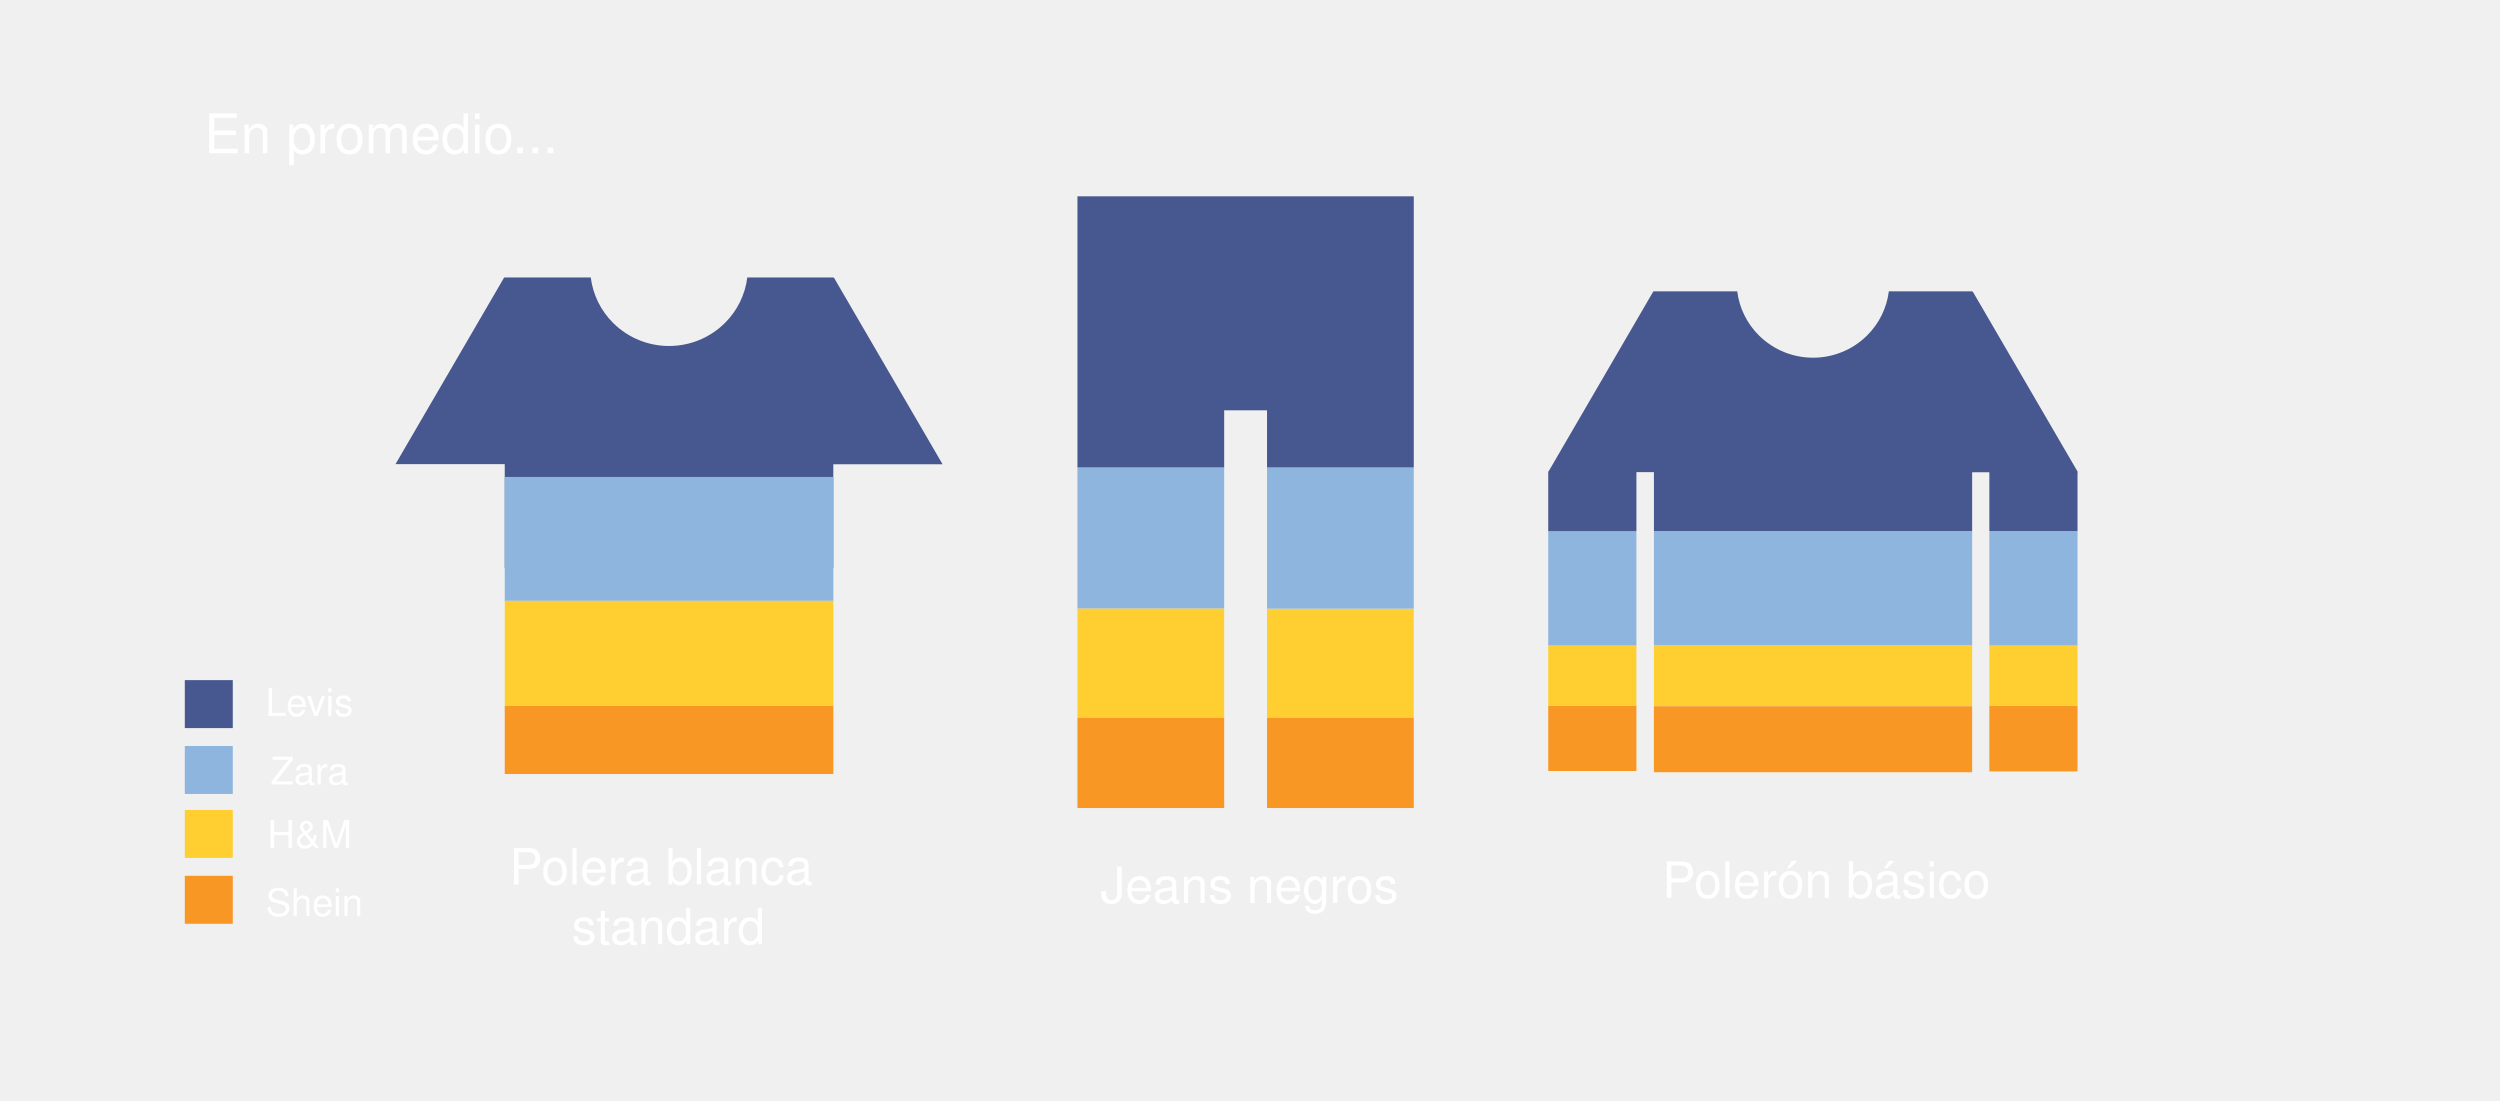
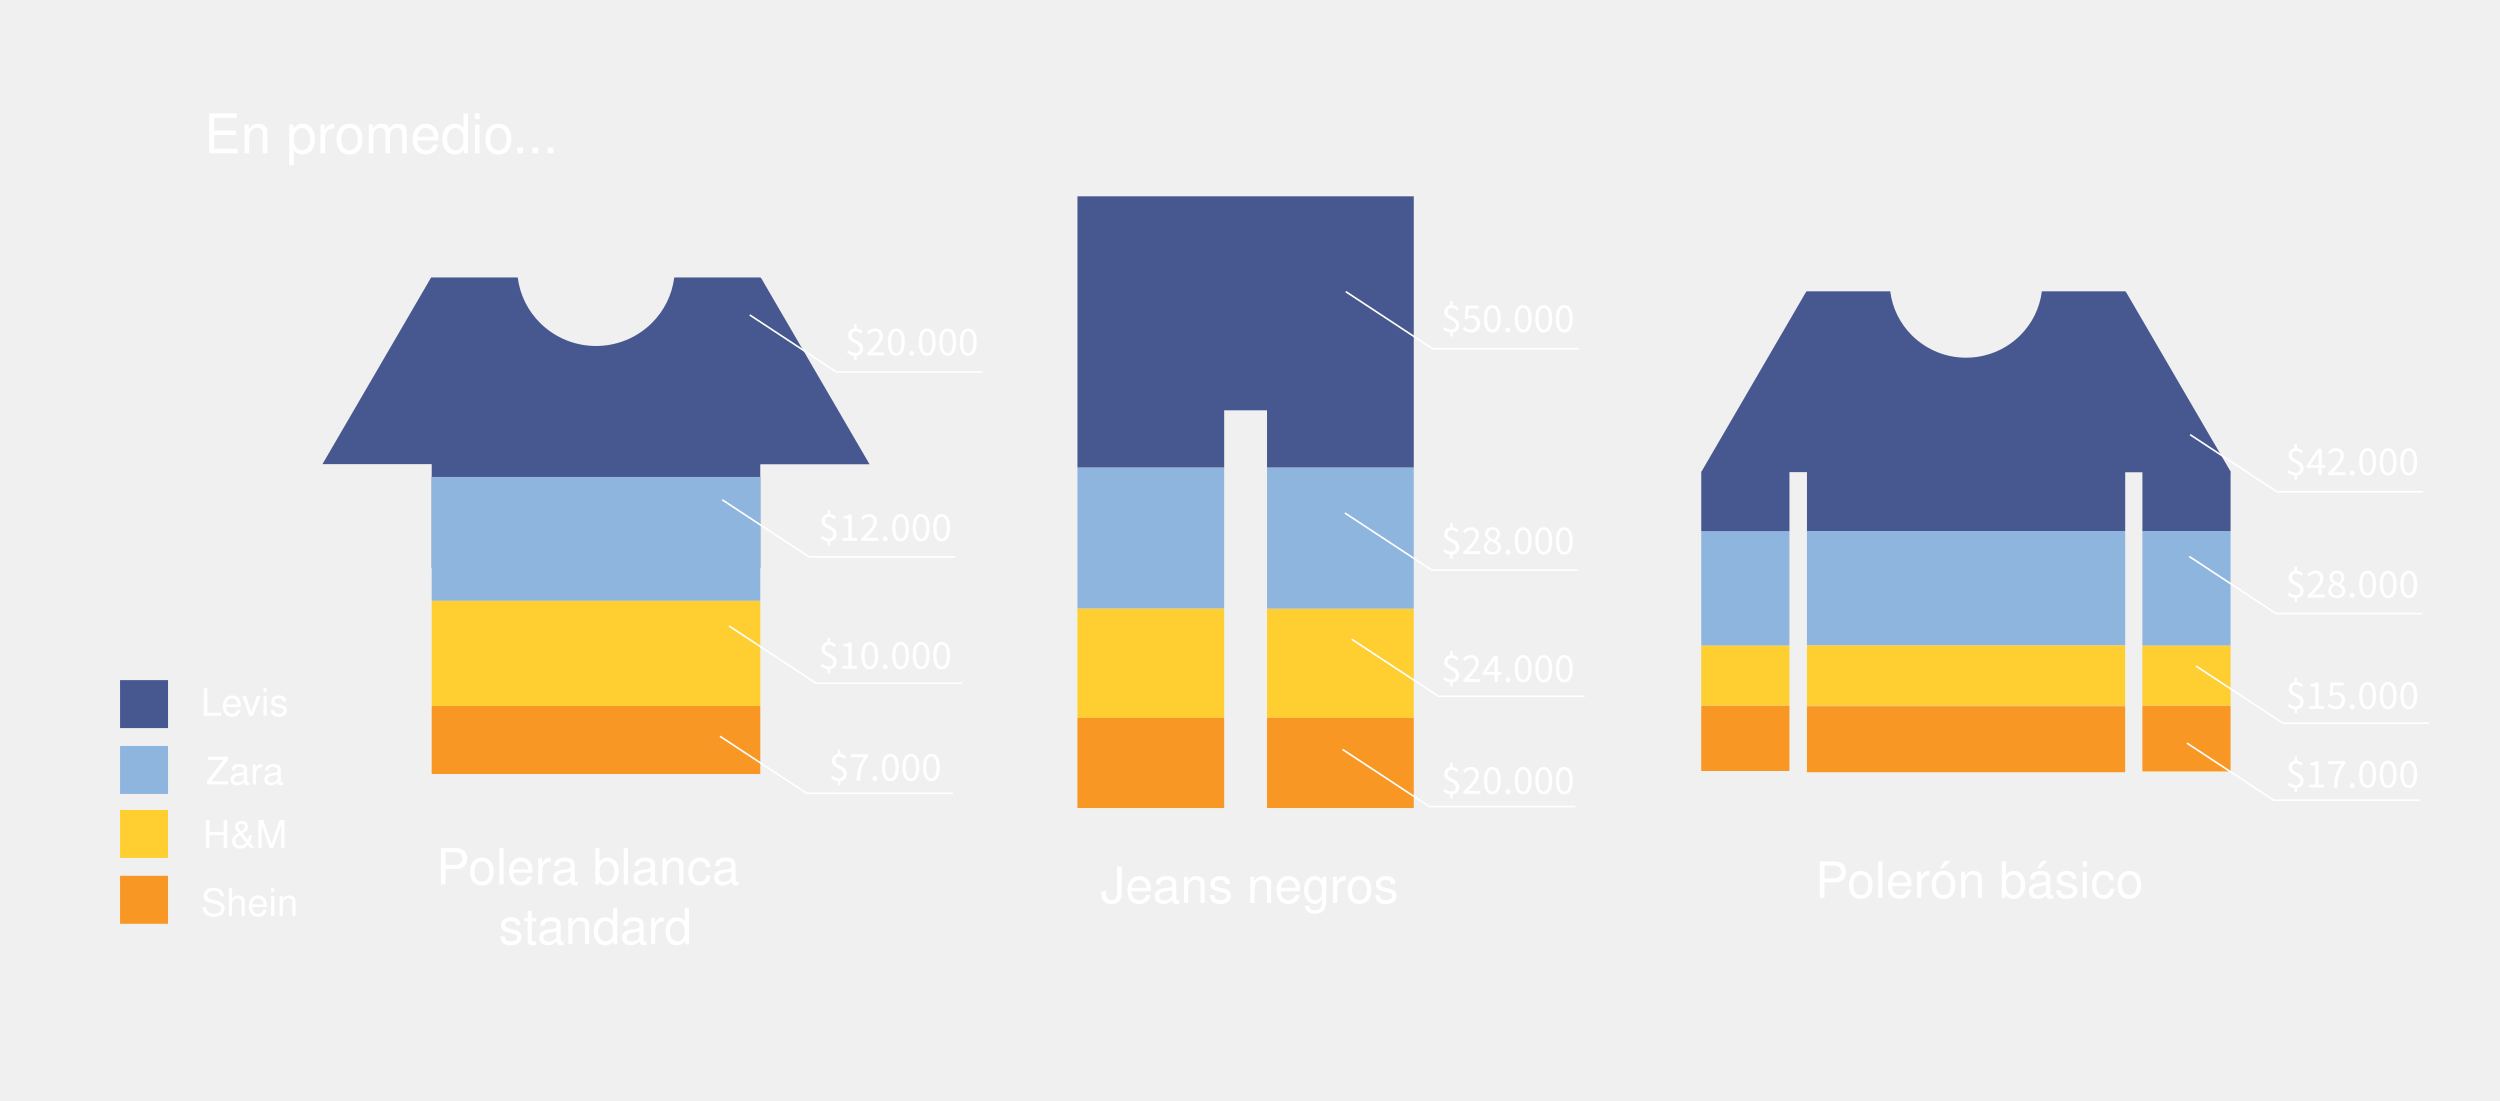
<svg xmlns="http://www.w3.org/2000/svg" id="Layer_1" data-name="Layer 1" viewBox="0 0 1506.05 663.04">
  <defs>
-     <style>.cls-1{font-size:30px;}.cls-1,.cls-6,.cls-7{fill:#fff;font-family:Helvetica;}.cls-2{fill:#47578f;}.cls-3{fill:#8eb5de;}.cls-4{fill:#ffce31;}.cls-5{fill:#f89723;}.cls-6{font-size:22.91px;}.cls-7{font-size:32.94px;}</style>
+     <style>.cls-1{font-size:30px;}.cls-1,.cls-6,.cls-7,.cls-8{fill:#fff;}.cls-1,.cls-6,.cls-7{font-family:Helvetica;}.cls-2{fill:#47578f;}.cls-3{fill:#8eb5de;}.cls-4{fill:#ffce31;}.cls-5{fill:#f89723;}.cls-6{font-size:22.91px;}.cls-7{font-size:32.94px;}.cls-9{fill:none;stroke:#fff;stroke-miterlimit:10;}</style>
  </defs>
  <text class="cls-1" transform="translate(662.97 543.93)">Jeans negros</text>
  <polygon class="cls-2" points="737.47 247.18 763.29 247.18 763.29 281.73 851.68 281.73 851.68 239.14 851.68 172.37 851.68 118.27 851.5 118.27 649.62 118.27 649.08 118.27 649.08 172.37 649.08 239.14 649.08 281.73 737.47 281.73 737.47 247.18" />
  <rect class="cls-3" x="649.08" y="281.73" width="88.39" height="84.94" />
  <rect class="cls-4" x="763.29" y="366.67" width="88.39" height="65.77" />
  <rect class="cls-4" x="649.08" y="366.67" width="88.39" height="65.77" />
  <rect class="cls-5" x="763.29" y="432.44" width="88.39" height="54.34" />
  <rect class="cls-5" x="649.08" y="432.44" width="88.39" height="54.34" />
  <rect class="cls-3" x="763.29" y="281.73" width="88.39" height="84.94" />
-   <rect class="cls-5" x="304.07" y="425.26" width="197.95" height="41.02" />
-   <path class="cls-2" d="M567.84,279.7,502.29,167.12l-.28.48v-.45H450.19a46.73,46.73,0,0,1-13.54,27.47,47.81,47.81,0,0,1-67.22,0,46.73,46.73,0,0,1-13.54-27.47H304.07v.32l-.27-.45L238.26,279.6h65.81v62.67H502V279.7Z" />
-   <rect class="cls-3" x="304.07" y="287.31" width="197.95" height="74.65" />
-   <rect class="cls-4" x="304.07" y="361.96" width="197.95" height="63.3" />
-   <rect class="cls-5" x="996.35" y="425.49" width="191.71" height="39.72" />
-   <rect class="cls-5" x="996.35" y="425.03" width="191.71" height="0.46" />
-   <polygon class="cls-3" points="1188.06 345.12 1188.06 319.87 996.35 319.87 996.35 345.12 996.35 364.18 996.35 388.85 1188.06 388.85 1188.06 364.18 1188.06 345.12" />
-   <rect class="cls-4" x="996.35" y="388.85" width="191.71" height="36.18" />
-   <rect class="cls-5" x="932.69" y="425.03" width="53.11" height="39.43" />
-   <rect class="cls-4" x="932.69" y="388.85" width="53.11" height="36.18" />
-   <rect class="cls-3" x="932.69" y="319.87" width="53.11" height="68.98" />
-   <rect class="cls-5" x="1198.43" y="425.03" width="53.11" height="39.7" />
-   <rect class="cls-4" x="1198.43" y="388.85" width="53.11" height="36.18" />
-   <rect class="cls-3" x="1198.43" y="319.87" width="53.11" height="68.98" />
-   <path class="cls-2" d="M1188.33,175.48l-.27.47v-.44h-50.19a45.28,45.28,0,0,1-13.11,26.6,46.31,46.31,0,0,1-65.11,0,45.27,45.27,0,0,1-13.1-26.6h-50.2v.31l-.25-.43L932.89,284h-.2v.33l-.07.13h.07v35.46h53.12V284.41h10.54v35.46h191.71V284.51h10.37v35.36h53.11V284.51h.27Z" />
-   <text class="cls-1" transform="translate(306.9 532.76)">Polera blanca <tspan x="37.52" y="36">standard</tspan>
+   <rect class="cls-5" x="260.07" y="425.26" width="197.95" height="41.02" />
+   <path class="cls-2" d="M523.84,279.7,458.29,167.12l-.28.48v-.45H406.19a46.73,46.73,0,0,1-13.54,27.47,47.81,47.81,0,0,1-67.22,0,46.73,46.73,0,0,1-13.54-27.47H260.07v.32l-.27-.45L194.26,279.6h65.81v62.67H458V279.7Z" />
+   <rect class="cls-3" x="260.07" y="287.31" width="197.95" height="74.65" />
+   <rect class="cls-4" x="260.07" y="361.96" width="197.95" height="63.3" />
+   <rect class="cls-5" x="1088.53" y="425.49" width="191.71" height="39.72" />
+   <rect class="cls-5" x="1088.53" y="425.03" width="191.71" height="0.46" />
+   <polygon class="cls-3" points="1280.24 345.12 1280.24 319.87 1088.53 319.87 1088.53 345.12 1088.53 364.18 1088.53 388.85 1280.24 388.85 1280.24 364.18 1280.24 345.12" />
+   <rect class="cls-4" x="1088.53" y="388.85" width="191.71" height="36.18" />
+   <rect class="cls-5" x="1024.87" y="425.03" width="53.11" height="39.43" />
+   <rect class="cls-4" x="1024.87" y="388.85" width="53.11" height="36.18" />
+   <rect class="cls-3" x="1024.87" y="319.87" width="53.11" height="68.98" />
+   <rect class="cls-5" x="1290.61" y="425.03" width="53.11" height="39.7" />
+   <rect class="cls-4" x="1290.61" y="388.85" width="53.11" height="36.18" />
+   <rect class="cls-3" x="1290.61" y="319.87" width="53.11" height="68.98" />
+   <path class="cls-2" d="M1280.51,175.48l-.27.47v-.44h-50.19a45.28,45.28,0,0,1-13.11,26.6,46.31,46.31,0,0,1-65.11,0,45.28,45.28,0,0,1-13.11-26.6h-50.19v.31l-.25-.43L1025.07,284h-.2v.33l-.07.13h.07v35.46H1078V284.41h10.55v35.46h191.71V284.51h10.37v35.36h53.11V284.51h.27Z" />
+   <text class="cls-1" transform="translate(262.9 532.76)">Polera blanca <tspan x="37.52" y="36">standard</tspan>
  </text>
-   <text class="cls-1" transform="translate(1001.38 540.84)">Polerón básico</text>
-   <rect class="cls-5" x="111.33" y="527.6" width="28.9" height="28.9" />
-   <rect class="cls-4" x="111.33" y="487.92" width="28.9" height="28.9" />
-   <rect class="cls-3" x="111.33" y="449.4" width="28.9" height="28.9" />
-   <rect class="cls-2" x="111.33" y="409.72" width="28.9" height="28.9" />
-   <text class="cls-6" transform="translate(159.93 431.27)">Levis</text>
-   <text class="cls-6" transform="translate(163.02 472.55)">Zara</text>
-   <text class="cls-6" transform="translate(161.12 510.73)">H&amp;M</text>
-   <text class="cls-6" transform="translate(160.13 551.77)">Shein</text>
+   <text class="cls-1" transform="translate(1093.56 540.84)">Polerón básico</text>
+   <rect class="cls-5" x="72.33" y="527.6" width="28.9" height="28.9" />
+   <rect class="cls-4" x="72.33" y="487.92" width="28.9" height="28.9" />
+   <rect class="cls-3" x="72.33" y="449.4" width="28.9" height="28.9" />
+   <rect class="cls-2" x="72.33" y="409.72" width="28.9" height="28.9" />
+   <text class="cls-6" transform="translate(120.93 431.27)">Levis</text>
+   <text class="cls-6" transform="translate(124.02 472.55)">Zara</text>
+   <text class="cls-6" transform="translate(122.12 510.73)">H&amp;M</text>
+   <text class="cls-6" transform="translate(121.13 551.77)">Shein</text>
  <text class="cls-7" transform="translate(123.04 92.32)">En promedio...</text>
+   <path class="cls-8" d="M869.38,198.35l1-1.41a5.94,5.94,0,0,0,3.85,1.65c1.84,0,2.78-1,2.78-2.56,0-4-7-3.16-7-8a4.13,4.13,0,0,1,4.45-4.2,5.4,5.4,0,0,1,4.19,1.9l-1.1,1.22a3.93,3.93,0,0,0-3-1.42,2.31,2.31,0,0,0-2.5,2.4c0,3.62,7,2.62,7,8,0,2.65-1.9,4.41-4.79,4.41A7.44,7.44,0,0,1,869.38,198.35Zm4.24-17h1.5v3.2h-1.5Zm0,18.19h1.5v3.17h-1.5Z" />
+   <path class="cls-8" d="M881.08,198.12l1-1.34a5.43,5.43,0,0,0,4,1.81,3.41,3.41,0,0,0,3.47-3.62,3.19,3.19,0,0,0-3.37-3.49,4.42,4.42,0,0,0-2.72,1l-1.09-.69.52-7.65h8v1.77h-6.15l-.42,4.71a4.82,4.82,0,0,1,2.44-.66c2.71,0,4.92,1.55,4.92,5a5.2,5.2,0,0,1-5.35,5.39A7,7,0,0,1,881.08,198.12Z" />
+   <path class="cls-8" d="M893.94,192c0-5.33,1.92-8.18,5.09-8.18s5.09,2.86,5.09,8.18-1.91,8.3-5.09,8.3S893.94,197.32,893.94,192Zm8.2,0c0-4.66-1.26-6.53-3.11-6.53s-3.1,1.87-3.1,6.53,1.26,6.65,3.1,6.65S902.14,196.65,902.14,192Z" />
+   <path class="cls-8" d="M906.84,198.75a1.49,1.49,0,1,1,1.48,1.55A1.5,1.5,0,0,1,906.84,198.75Z" />
+   <path class="cls-8" d="M912.52,192c0-5.33,1.92-8.18,5.09-8.18s5.09,2.86,5.09,8.18-1.92,8.3-5.09,8.3S912.52,197.32,912.52,192Zm8.19,0c0-4.66-1.25-6.53-3.1-6.53s-3.1,1.87-3.1,6.53,1.26,6.65,3.1,6.65S920.71,196.65,920.71,192Z" />
+   <path class="cls-8" d="M924.9,192c0-5.33,1.92-8.18,5.09-8.18s5.09,2.86,5.09,8.18-1.92,8.3-5.09,8.3S924.9,197.32,924.9,192Zm8.19,0c0-4.66-1.26-6.53-3.1-6.53s-3.1,1.87-3.1,6.53,1.25,6.65,3.1,6.65S933.09,196.65,933.09,192Z" />
+   <path class="cls-8" d="M937.27,192c0-5.33,1.92-8.18,5.09-8.18s5.09,2.86,5.09,8.18-1.91,8.3-5.09,8.3S937.27,197.32,937.27,192Zm8.2,0c0-4.66-1.26-6.53-3.11-6.53s-3.1,1.87-3.1,6.53,1.26,6.65,3.1,6.65S945.47,196.65,945.47,192Z" />
+   <path class="cls-8" d="M869.38,332.12l1-1.41a5.94,5.94,0,0,0,3.85,1.65c1.84,0,2.78-1,2.78-2.56,0-4-7-3.16-7-8a4.13,4.13,0,0,1,4.45-4.2,5.4,5.4,0,0,1,4.19,1.9l-1.1,1.22a4,4,0,0,0-3-1.42,2.31,2.31,0,0,0-2.5,2.4c0,3.62,7,2.62,7,8,0,2.66-1.9,4.41-4.79,4.41A7.44,7.44,0,0,1,869.38,332.12Zm4.24-17h1.5v3.2h-1.5Zm0,18.19h1.5v3.17h-1.5Z" />
+   <path class="cls-8" d="M881.46,332.55c4.77-4.75,7.47-7.61,7.47-10.2a2.8,2.8,0,0,0-3-3.1,4.66,4.66,0,0,0-3.38,1.91L881.36,320a6.22,6.22,0,0,1,4.81-2.41,4.41,4.41,0,0,1,4.77,4.67c0,3-2.74,5.95-6.48,9.88.86-.06,1.85-.13,2.67-.13h4.59v1.76H881.46Z" />
+   <path class="cls-8" d="M893.86,329.7a5,5,0,0,1,3-4.27v-.1a4.49,4.49,0,0,1-2.22-3.67c0-2.44,1.94-4.07,4.49-4.07,2.79,0,4.49,1.75,4.49,4.22a5.16,5.16,0,0,1-2.19,3.83v.1c1.42.84,2.77,2,2.77,4.08,0,2.39-2.05,4.25-5.12,4.25S893.86,332.23,893.86,329.7Zm8.38.07c0-2.06-2-2.79-4.31-3.72a4.29,4.29,0,0,0-2.22,3.47,3.14,3.14,0,0,0,3.41,3A2.82,2.82,0,0,0,902.24,329.77Zm-.38-7.85a2.64,2.64,0,0,0-2.76-2.81,2.45,2.45,0,0,0-2.58,2.55c0,1.9,1.76,2.69,3.66,3.45A4.29,4.29,0,0,0,901.86,321.92Z" />
+   <path class="cls-8" d="M906.84,332.52a1.49,1.49,0,1,1,1.48,1.55A1.5,1.5,0,0,1,906.84,332.52Z" />
+   <path class="cls-8" d="M912.52,325.77c0-5.33,1.92-8.18,5.09-8.18s5.09,2.86,5.09,8.18-1.92,8.3-5.09,8.3S912.52,331.09,912.52,325.77Zm8.19,0c0-4.66-1.25-6.53-3.1-6.53s-3.1,1.87-3.1,6.53,1.26,6.65,3.1,6.65S920.71,330.42,920.71,325.77Z" />
+   <path class="cls-8" d="M924.9,325.77c0-5.33,1.92-8.18,5.09-8.18s5.09,2.86,5.09,8.18-1.92,8.3-5.09,8.3S924.9,331.09,924.9,325.77Zm8.19,0c0-4.66-1.26-6.53-3.1-6.53s-3.1,1.87-3.1,6.53,1.25,6.65,3.1,6.65S933.09,330.42,933.09,325.77Z" />
+   <path class="cls-8" d="M937.27,325.77c0-5.33,1.92-8.18,5.09-8.18s5.09,2.86,5.09,8.18-1.91,8.3-5.09,8.3S937.27,331.09,937.27,325.77Zm8.2,0c0-4.66-1.26-6.53-3.11-6.53s-3.1,1.87-3.1,6.53,1.26,6.65,3.1,6.65S945.47,330.42,945.47,325.77Z" />
+   <path class="cls-8" d="M869.38,409.17l1-1.41a6,6,0,0,0,3.85,1.65c1.84,0,2.78-1,2.78-2.56,0-4-7-3.17-7-8a4.13,4.13,0,0,1,4.45-4.21,5.37,5.37,0,0,1,4.19,1.91l-1.1,1.21a4,4,0,0,0-3-1.41,2.3,2.3,0,0,0-2.5,2.39c0,3.63,7,2.62,7,8,0,2.66-1.9,4.41-4.79,4.41A7.49,7.49,0,0,1,869.38,409.17Zm4.24-17h1.5v3.2h-1.5Zm0,18.2h1.5v3.16h-1.5Z" />
+   <path class="cls-8" d="M881.46,409.6c4.77-4.76,7.47-7.62,7.47-10.2a2.8,2.8,0,0,0-3-3.1,4.64,4.64,0,0,0-3.38,1.9L881.36,397a6.22,6.22,0,0,1,4.81-2.41,4.41,4.41,0,0,1,4.77,4.68c0,3-2.74,5.94-6.48,9.88.86-.07,1.85-.14,2.67-.14h4.59v1.76H881.46Z" />
+   <path class="cls-8" d="M900.41,400.17c0-.84.07-2.21.12-3h-.1c-.4.75-.84,1.45-1.29,2.24l-3.71,5.42h9.09v1.64H893.28v-1.36l6.8-10.14h2.27v15.88h-1.94Z" />
+   <path class="cls-8" d="M906.84,409.56a1.49,1.49,0,1,1,1.48,1.55A1.5,1.5,0,0,1,906.84,409.56Z" />
+   <path class="cls-8" d="M912.52,402.81c0-5.32,1.92-8.18,5.09-8.18s5.09,2.87,5.09,8.18-1.92,8.3-5.09,8.3S912.52,408.14,912.52,402.81Zm8.19,0c0-4.65-1.25-6.53-3.1-6.53s-3.1,1.88-3.1,6.53,1.26,6.65,3.1,6.65S920.71,407.47,920.71,402.81Z" />
+   <path class="cls-8" d="M924.9,402.81c0-5.32,1.92-8.18,5.09-8.18s5.09,2.87,5.09,8.18-1.92,8.3-5.09,8.3S924.9,408.14,924.9,402.81Zm8.19,0c0-4.65-1.26-6.53-3.1-6.53s-3.1,1.88-3.1,6.53,1.25,6.65,3.1,6.65S933.09,407.47,933.09,402.81Z" />
+   <path class="cls-8" d="M937.27,402.81c0-5.32,1.92-8.18,5.09-8.18s5.09,2.87,5.09,8.18-1.91,8.3-5.09,8.3S937.27,408.14,937.27,402.81Zm8.2,0c0-4.65-1.26-6.53-3.11-6.53s-3.1,1.88-3.1,6.53,1.26,6.65,3.1,6.65S945.47,407.47,945.47,402.81Z" />
+   <path class="cls-8" d="M869.38,476.58l1-1.41a6,6,0,0,0,3.85,1.65c1.84,0,2.78-1,2.78-2.56,0-4-7-3.16-7-8a4.14,4.14,0,0,1,4.45-4.21,5.4,5.4,0,0,1,4.19,1.91l-1.1,1.22a3.93,3.93,0,0,0-3-1.42,2.31,2.31,0,0,0-2.5,2.4c0,3.62,7,2.62,7,8,0,2.65-1.9,4.4-4.79,4.4A7.49,7.49,0,0,1,869.38,476.58Zm4.24-17h1.5v3.2h-1.5Zm0,18.2h1.5V481h-1.5Z" />
+   <path class="cls-8" d="M881.46,477c4.77-4.76,7.47-7.62,7.47-10.2a2.8,2.8,0,0,0-3-3.1,4.62,4.62,0,0,0-3.38,1.91l-1.18-1.16a6.23,6.23,0,0,1,4.81-2.42,4.42,4.42,0,0,1,4.77,4.68c0,3-2.74,5.94-6.48,9.88.86-.07,1.85-.14,2.67-.14h4.59v1.77H881.46Z" />
+   <path class="cls-8" d="M893.94,470.23c0-5.33,1.92-8.19,5.09-8.19s5.09,2.87,5.09,8.19-1.91,8.29-5.09,8.29S893.94,475.55,893.94,470.23Zm8.2,0c0-4.66-1.26-6.54-3.11-6.54s-3.1,1.88-3.1,6.54,1.26,6.64,3.1,6.64S902.14,474.88,902.14,470.23Z" />
+   <path class="cls-8" d="M906.84,477a1.49,1.49,0,1,1,1.48,1.55A1.5,1.5,0,0,1,906.84,477Z" />
+   <path class="cls-8" d="M912.52,470.23c0-5.33,1.92-8.19,5.09-8.19s5.09,2.87,5.09,8.19-1.92,8.29-5.09,8.29S912.52,475.55,912.52,470.23Zm8.19,0c0-4.66-1.25-6.54-3.1-6.54s-3.1,1.88-3.1,6.54,1.26,6.64,3.1,6.64S920.71,474.88,920.71,470.23Z" />
+   <path class="cls-8" d="M924.9,470.23c0-5.33,1.92-8.19,5.09-8.19s5.09,2.87,5.09,8.19-1.92,8.29-5.09,8.29S924.9,475.55,924.9,470.23Zm8.19,0c0-4.66-1.26-6.54-3.1-6.54s-3.1,1.88-3.1,6.54,1.25,6.64,3.1,6.64S933.09,474.88,933.09,470.23Z" />
+   <path class="cls-8" d="M937.27,470.23c0-5.33,1.92-8.19,5.09-8.19s5.09,2.87,5.09,8.19-1.91,8.29-5.09,8.29S937.27,475.55,937.27,470.23Zm8.2,0c0-4.66-1.26-6.54-3.11-6.54s-3.1,1.88-3.1,6.54,1.26,6.64,3.1,6.64S945.47,474.88,945.47,470.23Z" />
+   <polyline class="cls-9" points="951.05 210.08 863 210.08 810.72 175.68" />
+   <polyline class="cls-9" points="950.5 343.42 862.45 343.42 810.17 309.03" />
+   <polyline class="cls-9" points="954.62 419.47 866.57 419.47 814.29 385.07" />
+   <polyline class="cls-9" points="949.12 485.88 861.07 485.88 808.79 451.49" />
+   <path class="cls-8" d="M1378.06,284.54l1-1.41a6,6,0,0,0,3.84,1.65c1.85,0,2.79-1,2.79-2.56,0-4-7-3.16-7-8a4.14,4.14,0,0,1,4.45-4.21,5.37,5.37,0,0,1,4.18,1.91l-1.09,1.22a3.94,3.94,0,0,0-3-1.42,2.31,2.31,0,0,0-2.51,2.4c0,3.62,7,2.62,7,8,0,2.65-1.89,4.4-4.79,4.4A7.48,7.48,0,0,1,1378.06,284.54Zm4.24-17h1.5v3.2h-1.5Zm0,18.2h1.5v3.16h-1.5Z" />
+   <path class="cls-8" d="M1396.71,275.54c0-.83.07-2.21.12-3h-.1c-.4.76-.84,1.45-1.29,2.24l-3.71,5.43h9.09v1.63h-11.24v-1.35l6.8-10.15h2.27v15.89h-1.94Z" />
+   <path class="cls-8" d="M1402.51,285c4.78-4.76,7.48-7.62,7.48-10.2a2.8,2.8,0,0,0-3-3.1,4.61,4.61,0,0,0-3.38,1.91l-1.19-1.16a6.25,6.25,0,0,1,4.82-2.42,4.42,4.42,0,0,1,4.76,4.68c0,3-2.73,5.94-6.48,9.88.86-.07,1.85-.14,2.67-.14h4.59v1.77h-10.26Z" />
+   <path class="cls-8" d="M1415.52,284.93a1.49,1.49,0,1,1,1.48,1.55A1.5,1.5,0,0,1,1415.52,284.93Z" />
+   <path class="cls-8" d="M1421.2,278.19c0-5.33,1.92-8.19,5.09-8.19s5.09,2.87,5.09,8.19-1.92,8.29-5.09,8.29S1421.2,283.51,1421.2,278.19Zm8.19,0c0-4.66-1.26-6.54-3.1-6.54s-3.1,1.88-3.1,6.54,1.25,6.64,3.1,6.64S1429.39,282.84,1429.39,278.19Z" />
+   <path class="cls-8" d="M1433.57,278.19c0-5.33,1.92-8.19,5.09-8.19s5.09,2.87,5.09,8.19-1.91,8.29-5.09,8.29S1433.57,283.51,1433.57,278.19Zm8.2,0c0-4.66-1.26-6.54-3.11-6.54s-3.1,1.88-3.1,6.54,1.26,6.64,3.1,6.64S1441.77,282.84,1441.77,278.19Z" />
+   <path class="cls-8" d="M1446,278.19c0-5.33,1.92-8.19,5.09-8.19s5.09,2.87,5.09,8.19-1.92,8.29-5.09,8.29S1446,283.51,1446,278.19Zm8.19,0c0-4.66-1.25-6.54-3.1-6.54s-3.1,1.88-3.1,6.54,1.25,6.64,3.1,6.64S1454.14,282.84,1454.14,278.19Z" />
+   <path class="cls-8" d="M1378.06,358.31l1-1.41a6,6,0,0,0,3.84,1.65c1.85,0,2.79-1,2.79-2.56,0-4-7-3.16-7-8a4.14,4.14,0,0,1,4.45-4.21,5.37,5.37,0,0,1,4.18,1.91l-1.09,1.22a3.94,3.94,0,0,0-3-1.42,2.31,2.31,0,0,0-2.51,2.4c0,3.62,7,2.62,7,8,0,2.65-1.89,4.4-4.79,4.4A7.43,7.43,0,0,1,1378.06,358.31Zm4.24-17h1.5v3.2h-1.5Zm0,18.2h1.5v3.17h-1.5Z" />
+   <path class="cls-8" d="M1390.14,358.74c4.77-4.76,7.47-7.61,7.47-10.2a2.8,2.8,0,0,0-3-3.1,4.66,4.66,0,0,0-3.38,1.91l-1.19-1.16a6.25,6.25,0,0,1,4.82-2.42,4.42,4.42,0,0,1,4.77,4.68c0,3-2.74,5.94-6.49,9.88.86-.07,1.85-.13,2.67-.13h4.6V360h-10.26Z" />
+   <path class="cls-8" d="M1402.54,355.89a5,5,0,0,1,3-4.27v-.1a4.48,4.48,0,0,1-2.22-3.67c0-2.44,1.94-4.08,4.49-4.08,2.78,0,4.49,1.76,4.49,4.23a5.18,5.18,0,0,1-2.19,3.83v.1c1.42.84,2.76,2,2.76,4.08,0,2.38-2,4.24-5.11,4.24S1402.54,358.42,1402.54,355.89Zm8.37.07c0-2.06-2-2.79-4.3-3.72a4.25,4.25,0,0,0-2.22,3.47,3.14,3.14,0,0,0,3.4,3A2.82,2.82,0,0,0,1410.91,356Zm-.38-7.85a2.63,2.63,0,0,0-2.75-2.81,2.45,2.45,0,0,0-2.58,2.55c0,1.89,1.76,2.69,3.66,3.45A4.28,4.28,0,0,0,1410.53,348.11Z" />
+   <path class="cls-8" d="M1415.52,358.7a1.49,1.49,0,1,1,1.48,1.55A1.5,1.5,0,0,1,1415.52,358.7Z" />
+   <path class="cls-8" d="M1421.2,352c0-5.33,1.92-8.19,5.09-8.19s5.09,2.87,5.09,8.19-1.92,8.29-5.09,8.29S1421.2,357.28,1421.2,352Zm8.19,0c0-4.66-1.26-6.54-3.1-6.54s-3.1,1.88-3.1,6.54,1.25,6.64,3.1,6.64S1429.39,356.61,1429.39,352Z" />
+   <path class="cls-8" d="M1433.57,352c0-5.33,1.92-8.19,5.09-8.19s5.09,2.87,5.09,8.19-1.91,8.29-5.09,8.29S1433.57,357.28,1433.57,352Zm8.2,0c0-4.66-1.26-6.54-3.11-6.54s-3.1,1.88-3.1,6.54,1.26,6.64,3.1,6.64S1441.77,356.61,1441.77,352Z" />
+   <path class="cls-8" d="M1446,352c0-5.33,1.92-8.19,5.09-8.19s5.09,2.87,5.09,8.19-1.92,8.29-5.09,8.29S1446,357.28,1446,352Zm8.19,0c0-4.66-1.25-6.54-3.1-6.54s-3.1,1.88-3.1,6.54,1.25,6.64,3.1,6.64S1454.14,356.61,1454.14,352Z" />
+   <path class="cls-8" d="M1378.06,425.36l1-1.41a6,6,0,0,0,3.84,1.64c1.85,0,2.79-1,2.79-2.56,0-4-7-3.16-7-8a4.13,4.13,0,0,1,4.45-4.21,5.33,5.33,0,0,1,4.18,1.91l-1.09,1.21a4,4,0,0,0-3-1.42,2.31,2.31,0,0,0-2.51,2.4c0,3.62,7,2.62,7,8,0,2.66-1.89,4.41-4.79,4.41A7.48,7.48,0,0,1,1378.06,425.36Zm4.24-17h1.5v3.2h-1.5Zm0,18.2h1.5v3.16h-1.5Z" />
+   <path class="cls-8" d="M1391.1,425.29h3.64V413.6h-2.89v-1.32a9.66,9.66,0,0,0,3.38-1.16h1.56v14.17h3.28V427h-9Z" />
+   <path class="cls-8" d="M1402.13,425.12l1-1.34a5.35,5.35,0,0,0,4,1.81,3.4,3.4,0,0,0,3.47-3.61,3.18,3.18,0,0,0-3.36-3.49,4.46,4.46,0,0,0-2.73,1l-1.09-.7.53-7.64h7.94v1.76h-6.15l-.42,4.71a4.82,4.82,0,0,1,2.44-.66c2.71,0,4.92,1.55,4.92,5a5.2,5.2,0,0,1-5.34,5.39A7,7,0,0,1,1402.13,425.12Z" />
+   <path class="cls-8" d="M1415.52,425.75a1.49,1.49,0,1,1,1.48,1.55A1.5,1.5,0,0,1,1415.52,425.75Z" />
+   <path class="cls-8" d="M1421.2,419c0-5.33,1.92-8.18,5.09-8.18s5.09,2.86,5.09,8.18-1.92,8.3-5.09,8.3S1421.2,424.33,1421.2,419Zm8.19,0c0-4.66-1.26-6.53-3.1-6.53s-3.1,1.87-3.1,6.53,1.25,6.65,3.1,6.65S1429.39,423.66,1429.39,419Z" />
+   <path class="cls-8" d="M1433.57,419c0-5.33,1.92-8.18,5.09-8.18s5.09,2.86,5.09,8.18-1.91,8.3-5.09,8.3S1433.57,424.33,1433.57,419Zm8.2,0c0-4.66-1.26-6.53-3.11-6.53s-3.1,1.87-3.1,6.53,1.26,6.65,3.1,6.65S1441.77,423.66,1441.77,419Z" />
+   <path class="cls-8" d="M1446,419c0-5.33,1.92-8.18,5.09-8.18s5.09,2.86,5.09,8.18-1.92,8.3-5.09,8.3S1446,424.33,1446,419Zm8.19,0c0-4.66-1.25-6.53-3.1-6.53s-3.1,1.87-3.1,6.53,1.25,6.65,3.1,6.65S1454.14,423.66,1454.14,419Z" />
+   <path class="cls-8" d="M1378.06,472.77l1-1.41a6,6,0,0,0,3.84,1.65c1.85,0,2.79-1,2.79-2.56,0-4-7-3.16-7-8a4.14,4.14,0,0,1,4.45-4.21,5.37,5.37,0,0,1,4.18,1.91l-1.09,1.21a4,4,0,0,0-3-1.41,2.31,2.31,0,0,0-2.51,2.4c0,3.62,7,2.62,7,8,0,2.65-1.89,4.4-4.79,4.4A7.48,7.48,0,0,1,1378.06,472.77Zm4.24-17h1.5V459h-1.5Zm0,18.2h1.5v3.16h-1.5Z" />
+   <path class="cls-8" d="M1391.1,472.71h3.64V461h-2.89V459.7a9.65,9.65,0,0,0,3.38-1.17h1.56v14.18h3.28v1.7h-9Z" />
+   <path class="cls-8" d="M1410.53,460.29h-7.91v-1.76h10.23v1.26c-3.76,4.81-4.53,8.43-4.8,14.62h-2.11C1406.2,468.43,1407.4,464.65,1410.53,460.29Z" />
+   <path class="cls-8" d="M1415.52,473.16a1.49,1.49,0,1,1,1.48,1.55A1.5,1.5,0,0,1,1415.52,473.16Z" />
+   <path class="cls-8" d="M1421.2,466.41c0-5.32,1.92-8.18,5.09-8.18s5.09,2.87,5.09,8.18-1.92,8.3-5.09,8.3S1421.2,471.74,1421.2,466.41Zm8.19,0c0-4.65-1.26-6.53-3.1-6.53s-3.1,1.88-3.1,6.53,1.25,6.65,3.1,6.65S1429.39,471.07,1429.39,466.41Z" />
+   <path class="cls-8" d="M1433.57,466.41c0-5.32,1.92-8.18,5.09-8.18s5.09,2.87,5.09,8.18-1.91,8.3-5.09,8.3S1433.57,471.74,1433.57,466.41Zm8.2,0c0-4.65-1.26-6.53-3.11-6.53s-3.1,1.88-3.1,6.53,1.26,6.65,3.1,6.65S1441.77,471.07,1441.77,466.41Z" />
+   <path class="cls-8" d="M1446,466.41c0-5.32,1.92-8.18,5.09-8.18s5.09,2.87,5.09,8.18-1.92,8.3-5.09,8.3S1446,471.74,1446,466.41Zm8.19,0c0-4.65-1.25-6.53-3.1-6.53s-3.1,1.88-3.1,6.53,1.25,6.65,3.1,6.65S1454.14,471.07,1454.14,466.41Z" />
+   <polyline class="cls-9" points="1459.72 296.26 1371.67 296.26 1319.39 261.87" />
+   <polyline class="cls-9" points="1459.17 369.61 1371.12 369.61 1318.84 335.22" />
+   <polyline class="cls-9" points="1463.3 435.66 1375.25 435.66 1322.97 401.26" />
+   <polyline class="cls-9" points="1457.8 482.07 1369.75 482.07 1317.47 447.68" />
+   <path class="cls-8" d="M510.32,212.41l1-1.41a5.94,5.94,0,0,0,3.85,1.65c1.84,0,2.78-1,2.78-2.56,0-4-7-3.16-7-8a4.13,4.13,0,0,1,4.45-4.2,5.4,5.4,0,0,1,4.19,1.9l-1.1,1.22a4,4,0,0,0-3-1.42A2.31,2.31,0,0,0,513,202c0,3.62,7,2.62,7,8,0,2.66-1.89,4.41-4.78,4.41A7.44,7.44,0,0,1,510.32,212.41Zm4.24-17h1.5v3.2h-1.5Zm0,18.19h1.5v3.17h-1.5Z" />
+   <path class="cls-8" d="M522.4,212.84c4.77-4.75,7.47-7.61,7.47-10.2a2.8,2.8,0,0,0-3-3.1,4.66,4.66,0,0,0-3.38,1.91l-1.19-1.16a6.24,6.24,0,0,1,4.82-2.41,4.41,4.41,0,0,1,4.77,4.67c0,3-2.74,5.95-6.49,9.88.87-.06,1.85-.13,2.68-.13h4.59v1.76H522.4Z" />
+   <path class="cls-8" d="M534.88,206.06c0-5.33,1.92-8.18,5.09-8.18s5.09,2.86,5.09,8.18-1.92,8.3-5.09,8.3S534.88,211.38,534.88,206.06Zm8.19,0c0-4.66-1.25-6.53-3.1-6.53s-3.1,1.87-3.1,6.53,1.26,6.65,3.1,6.65S543.07,210.71,543.07,206.06Z" />
+   <path class="cls-8" d="M547.78,212.81a1.49,1.49,0,1,1,1.48,1.55A1.5,1.5,0,0,1,547.78,212.81Z" />
+   <path class="cls-8" d="M553.46,206.06c0-5.33,1.92-8.18,5.09-8.18s5.09,2.86,5.09,8.18-1.92,8.3-5.09,8.3S553.46,211.38,553.46,206.06Zm8.19,0c0-4.66-1.26-6.53-3.1-6.53s-3.1,1.87-3.1,6.53,1.25,6.65,3.1,6.65S561.65,210.71,561.65,206.06Z" />
+   <path class="cls-8" d="M565.84,206.06c0-5.33,1.91-8.18,5.09-8.18s5.09,2.86,5.09,8.18-1.92,8.3-5.09,8.3S565.84,211.38,565.84,206.06Zm8.19,0c0-4.66-1.26-6.53-3.1-6.53s-3.11,1.87-3.11,6.53,1.26,6.65,3.11,6.65S574,210.71,574,206.06Z" />
+   <path class="cls-8" d="M578.21,206.06c0-5.33,1.92-8.18,5.09-8.18s5.09,2.86,5.09,8.18-1.92,8.3-5.09,8.3S578.21,211.38,578.21,206.06Zm8.19,0c0-4.66-1.25-6.53-3.1-6.53s-3.1,1.87-3.1,6.53,1.26,6.65,3.1,6.65S586.4,210.71,586.4,206.06Z" />
+   <path class="cls-8" d="M494.32,324.18l1-1.4a6,6,0,0,0,3.85,1.64c1.84,0,2.78-1,2.78-2.56,0-4-7-3.16-7-8a4.13,4.13,0,0,1,4.45-4.2,5.4,5.4,0,0,1,4.19,1.9l-1.1,1.22a4,4,0,0,0-3-1.42,2.31,2.31,0,0,0-2.51,2.4c0,3.62,7,2.62,7,8,0,2.66-1.89,4.41-4.78,4.41A7.44,7.44,0,0,1,494.32,324.18Zm4.24-17h1.5v3.2h-1.5Zm0,18.19h1.5v3.17h-1.5Z" />
+   <path class="cls-8" d="M507.37,324.12H511V312.43h-2.89v-1.32a9.66,9.66,0,0,0,3.38-1.16h1.56v14.17h3.28v1.71h-9Z" />
+   <path class="cls-8" d="M518.78,324.62c4.77-4.76,7.47-7.62,7.47-10.21a2.8,2.8,0,0,0-3-3.09,4.63,4.63,0,0,0-3.38,1.9l-1.19-1.16a6.24,6.24,0,0,1,4.82-2.41,4.42,4.42,0,0,1,4.77,4.67c0,3-2.74,5.95-6.49,9.88.86-.06,1.85-.13,2.67-.13H529v1.76H518.78Z" />
+   <path class="cls-8" d="M531.78,324.58a1.49,1.49,0,1,1,1.48,1.55A1.5,1.5,0,0,1,531.78,324.58Z" />
+   <path class="cls-8" d="M537.46,317.83c0-5.33,1.92-8.18,5.09-8.18s5.09,2.86,5.09,8.18-1.92,8.3-5.09,8.3S537.46,323.15,537.46,317.83Zm8.19,0c0-4.66-1.25-6.53-3.1-6.53s-3.1,1.87-3.1,6.53,1.25,6.65,3.1,6.65S545.65,322.48,545.65,317.83Z" />
+   <path class="cls-8" d="M549.84,317.83c0-5.33,1.91-8.18,5.09-8.18s5.09,2.86,5.09,8.18-1.92,8.3-5.09,8.3S549.84,323.15,549.84,317.83Zm8.19,0c0-4.66-1.26-6.53-3.1-6.53s-3.11,1.87-3.11,6.53,1.26,6.65,3.11,6.65S558,322.48,558,317.83Z" />
+   <path class="cls-8" d="M562.21,317.83c0-5.33,1.92-8.18,5.09-8.18s5.09,2.86,5.09,8.18-1.92,8.3-5.09,8.3S562.21,323.15,562.21,317.83Zm8.19,0c0-4.66-1.25-6.53-3.1-6.53s-3.1,1.87-3.1,6.53,1.26,6.65,3.1,6.65S570.4,322.48,570.4,317.83Z" />
+   <path class="cls-8" d="M494.32,401.23l1-1.41a6,6,0,0,0,3.85,1.65c1.84,0,2.78-1,2.78-2.56,0-4-7-3.17-7-8a4.14,4.14,0,0,1,4.45-4.21,5.37,5.37,0,0,1,4.18,1.91l-1.09,1.21a4,4,0,0,0-3-1.41,2.31,2.31,0,0,0-2.51,2.39c0,3.63,7,2.63,7,8,0,2.65-1.89,4.4-4.78,4.4A7.49,7.49,0,0,1,494.32,401.23Zm4.24-17h1.5v3.2h-1.5Zm0,18.2h1.5v3.16h-1.5Z" />
+   <path class="cls-8" d="M507.36,401.17H511v-11.7h-2.89v-1.31a9.65,9.65,0,0,0,3.38-1.17h1.56v14.18h3.28v1.7h-9Z" />
+   <path class="cls-8" d="M518.88,394.87c0-5.32,1.92-8.18,5.09-8.18s5.09,2.87,5.09,8.18-1.92,8.3-5.09,8.3S518.88,400.2,518.88,394.87Zm8.19,0c0-4.65-1.25-6.53-3.1-6.53s-3.1,1.88-3.1,6.53,1.26,6.65,3.1,6.65S527.07,399.53,527.07,394.87Z" />
+   <path class="cls-8" d="M531.78,401.62a1.49,1.49,0,1,1,1.48,1.55A1.5,1.5,0,0,1,531.78,401.62Z" />
+   <path class="cls-8" d="M537.46,394.87c0-5.32,1.92-8.18,5.09-8.18s5.09,2.87,5.09,8.18-1.92,8.3-5.09,8.3S537.46,400.2,537.46,394.87Zm8.19,0c0-4.65-1.26-6.53-3.1-6.53s-3.1,1.88-3.1,6.53,1.25,6.65,3.1,6.65S545.65,399.53,545.65,394.87Z" />
+   <path class="cls-8" d="M549.84,394.87c0-5.32,1.91-8.18,5.09-8.18s5.09,2.87,5.09,8.18-1.92,8.3-5.09,8.3S549.84,400.2,549.84,394.87Zm8.19,0c0-4.65-1.26-6.53-3.1-6.53s-3.11,1.88-3.11,6.53,1.26,6.65,3.11,6.65S558,399.53,558,394.87Z" />
+   <path class="cls-8" d="M562.21,394.87c0-5.32,1.92-8.18,5.09-8.18s5.09,2.87,5.09,8.18-1.92,8.3-5.09,8.3S562.21,400.2,562.21,394.87Zm8.19,0c0-4.65-1.25-6.53-3.1-6.53s-3.1,1.88-3.1,6.53,1.26,6.65,3.1,6.65S570.4,399.53,570.4,394.87Z" />
+   <path class="cls-8" d="M500.51,468.64l1-1.41a5.93,5.93,0,0,0,3.84,1.65c1.85,0,2.79-1,2.79-2.56,0-4-7-3.16-7-8a4.13,4.13,0,0,1,4.45-4.2,5.36,5.36,0,0,1,4.18,1.9l-1.09,1.22a4,4,0,0,0-3-1.42,2.31,2.31,0,0,0-2.51,2.4c0,3.62,7,2.62,7,8,0,2.66-1.89,4.41-4.79,4.41A7.44,7.44,0,0,1,500.51,468.64Zm4.24-17h1.5v3.2h-1.5Zm0,18.19h1.5V473h-1.5Z" />
+   <path class="cls-8" d="M520.6,456.17h-7.91V454.4h10.24v1.26c-3.77,4.81-4.54,8.43-4.81,14.63H516C516.28,464.3,517.47,460.52,520.6,456.17Z" />
+   <path class="cls-8" d="M525.59,469a1.49,1.49,0,1,1,1.48,1.55A1.5,1.5,0,0,1,525.59,469Z" />
+   <path class="cls-8" d="M531.27,462.29c0-5.33,1.92-8.18,5.09-8.18s5.09,2.86,5.09,8.18-1.92,8.3-5.09,8.3S531.27,467.61,531.27,462.29Zm8.19,0c0-4.66-1.25-6.53-3.1-6.53s-3.1,1.87-3.1,6.53,1.26,6.65,3.1,6.65S539.46,466.94,539.46,462.29Z" />
+   <path class="cls-8" d="M543.65,462.29c0-5.33,1.92-8.18,5.09-8.18s5.09,2.86,5.09,8.18-1.92,8.3-5.09,8.3S543.65,467.61,543.65,462.29Zm8.19,0c0-4.66-1.26-6.53-3.1-6.53s-3.1,1.87-3.1,6.53,1.25,6.65,3.1,6.65S551.84,466.94,551.84,462.29Z" />
+   <path class="cls-8" d="M556,462.29c0-5.33,1.92-8.18,5.09-8.18s5.09,2.86,5.09,8.18-1.91,8.3-5.09,8.3S556,467.61,556,462.29Zm8.2,0c0-4.66-1.26-6.53-3.11-6.53s-3.1,1.87-3.1,6.53,1.26,6.65,3.1,6.65S564.22,466.94,564.22,462.29Z" />
+   <polyline class="cls-9" points="591.99 224.14 503.93 224.14 451.65 189.74" />
+   <polyline class="cls-9" points="575.43 335.49 487.38 335.49 435.1 301.09" />
+   <polyline class="cls-9" points="579.56 411.53 491.51 411.53 439.23 377.13" />
+   <polyline class="cls-9" points="574.06 477.94 486.01 477.94 433.73 443.55" />
</svg>
